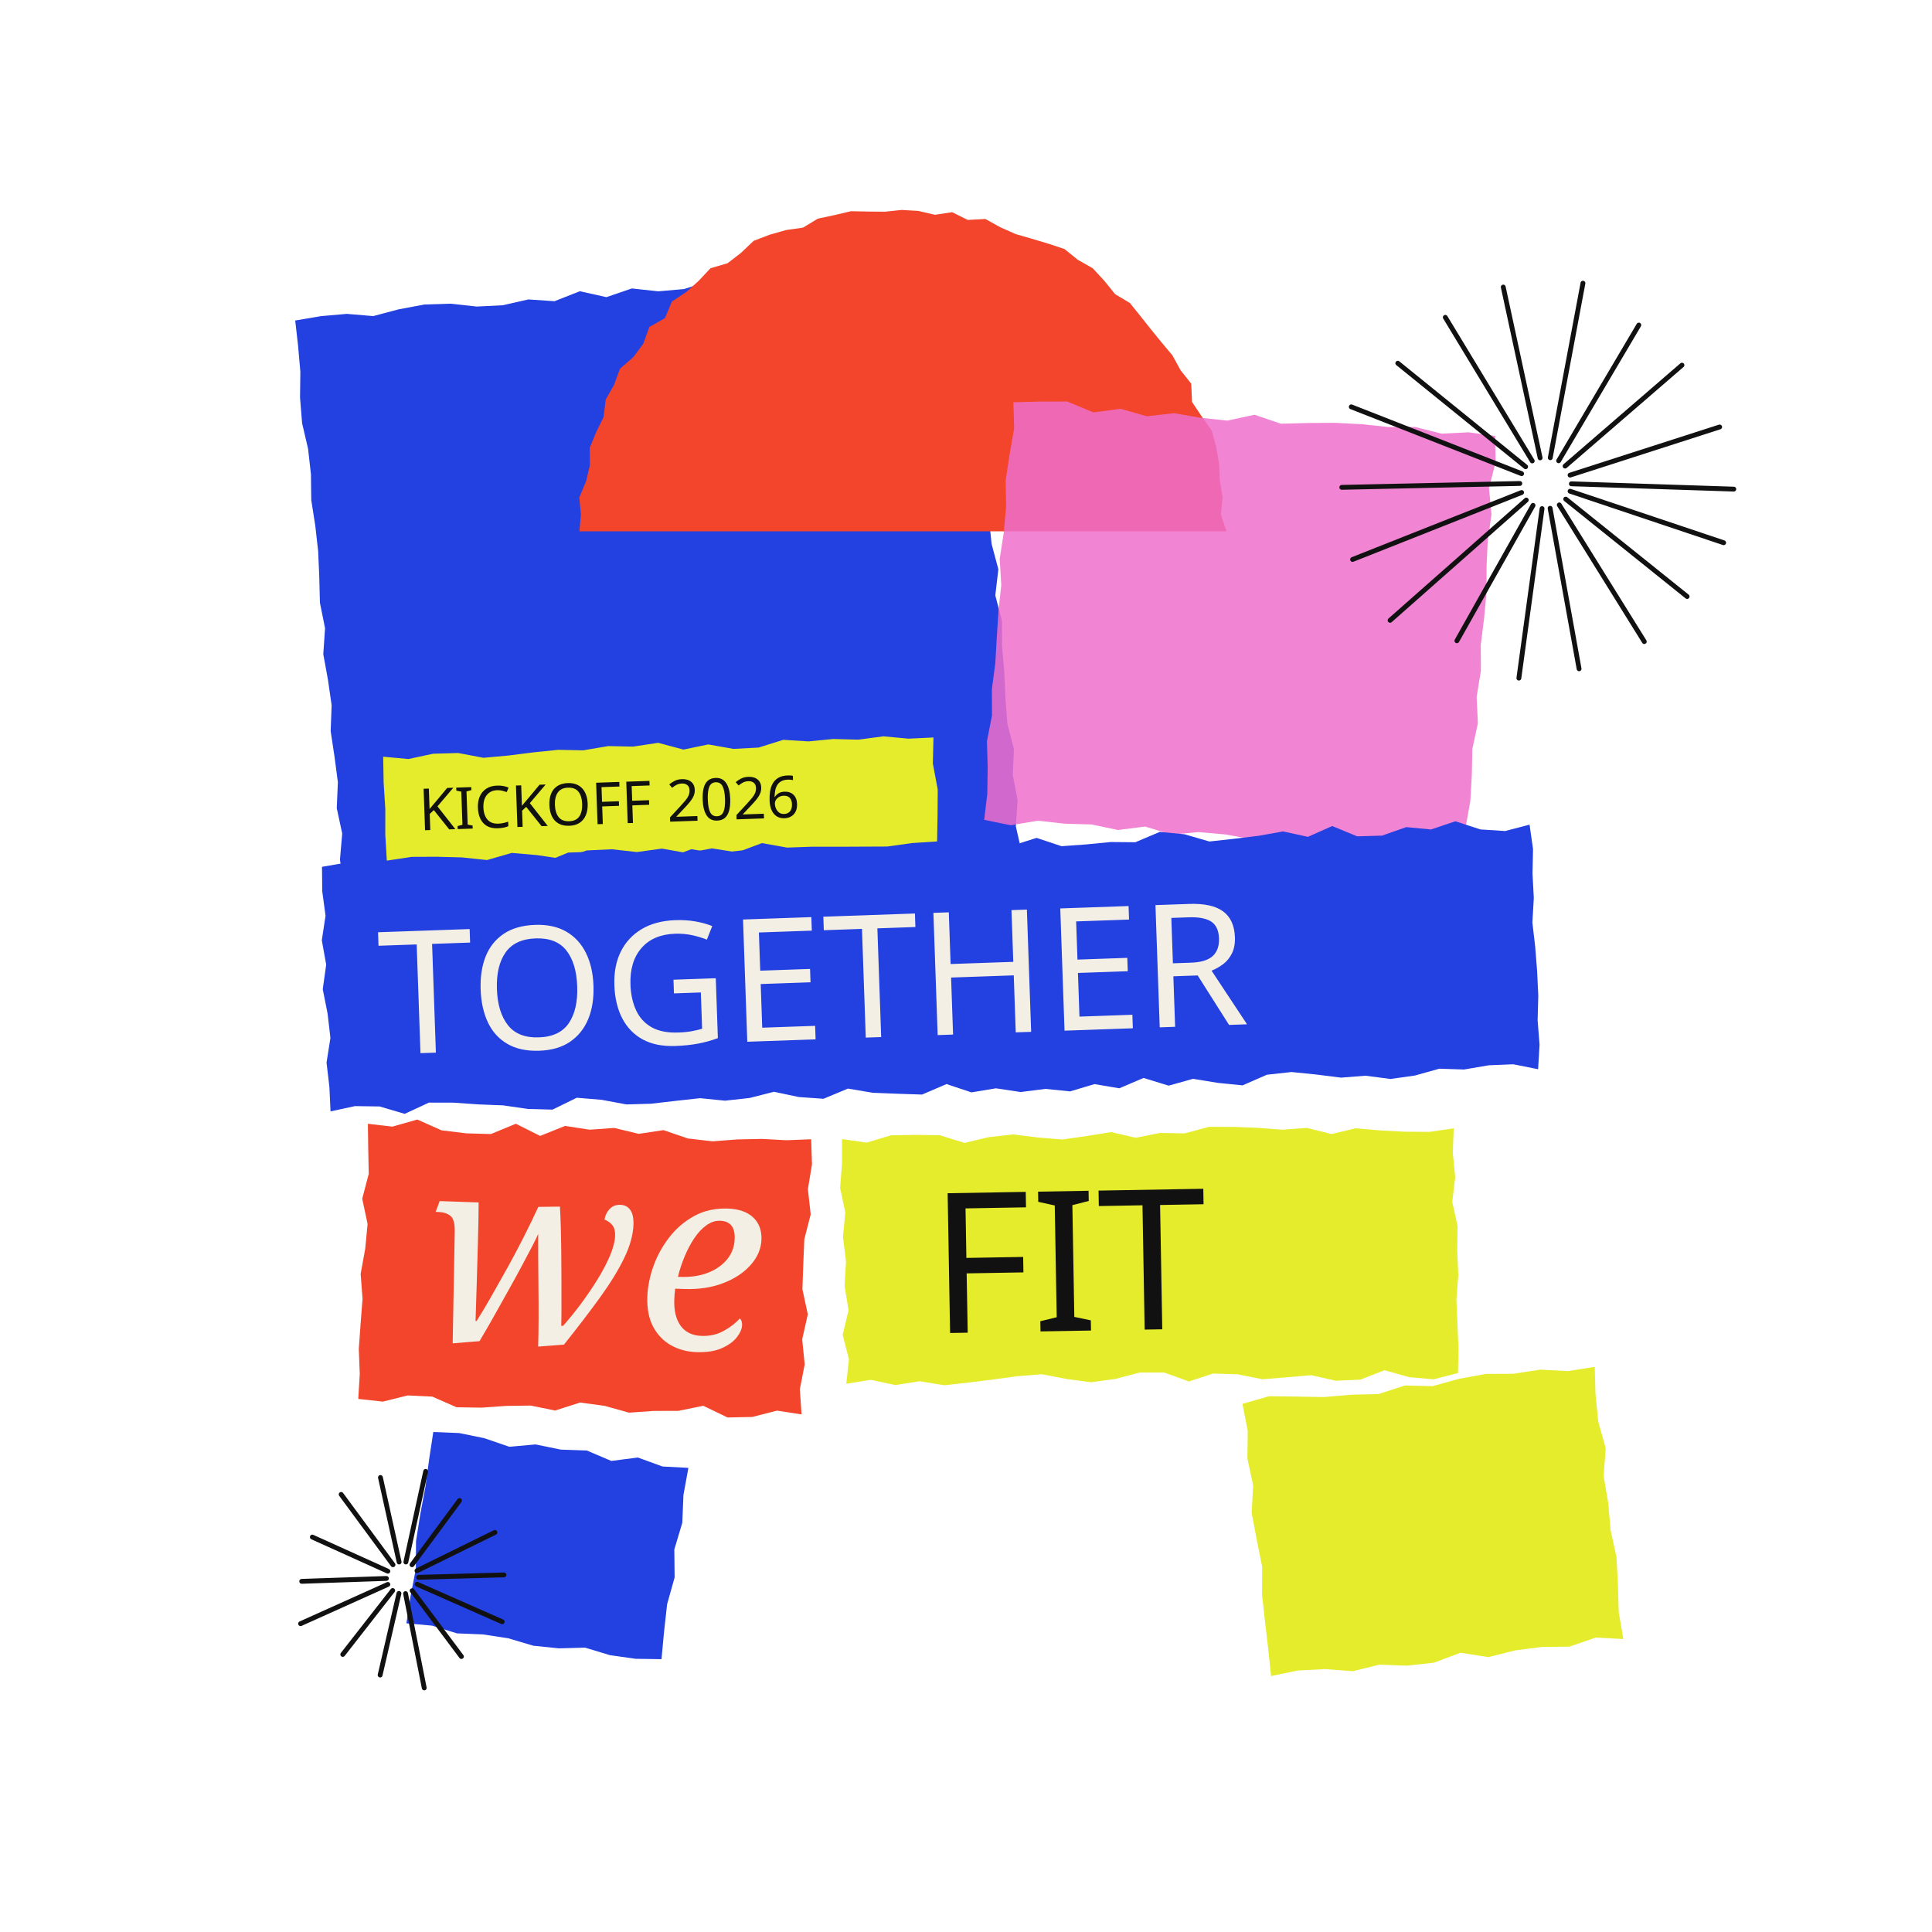
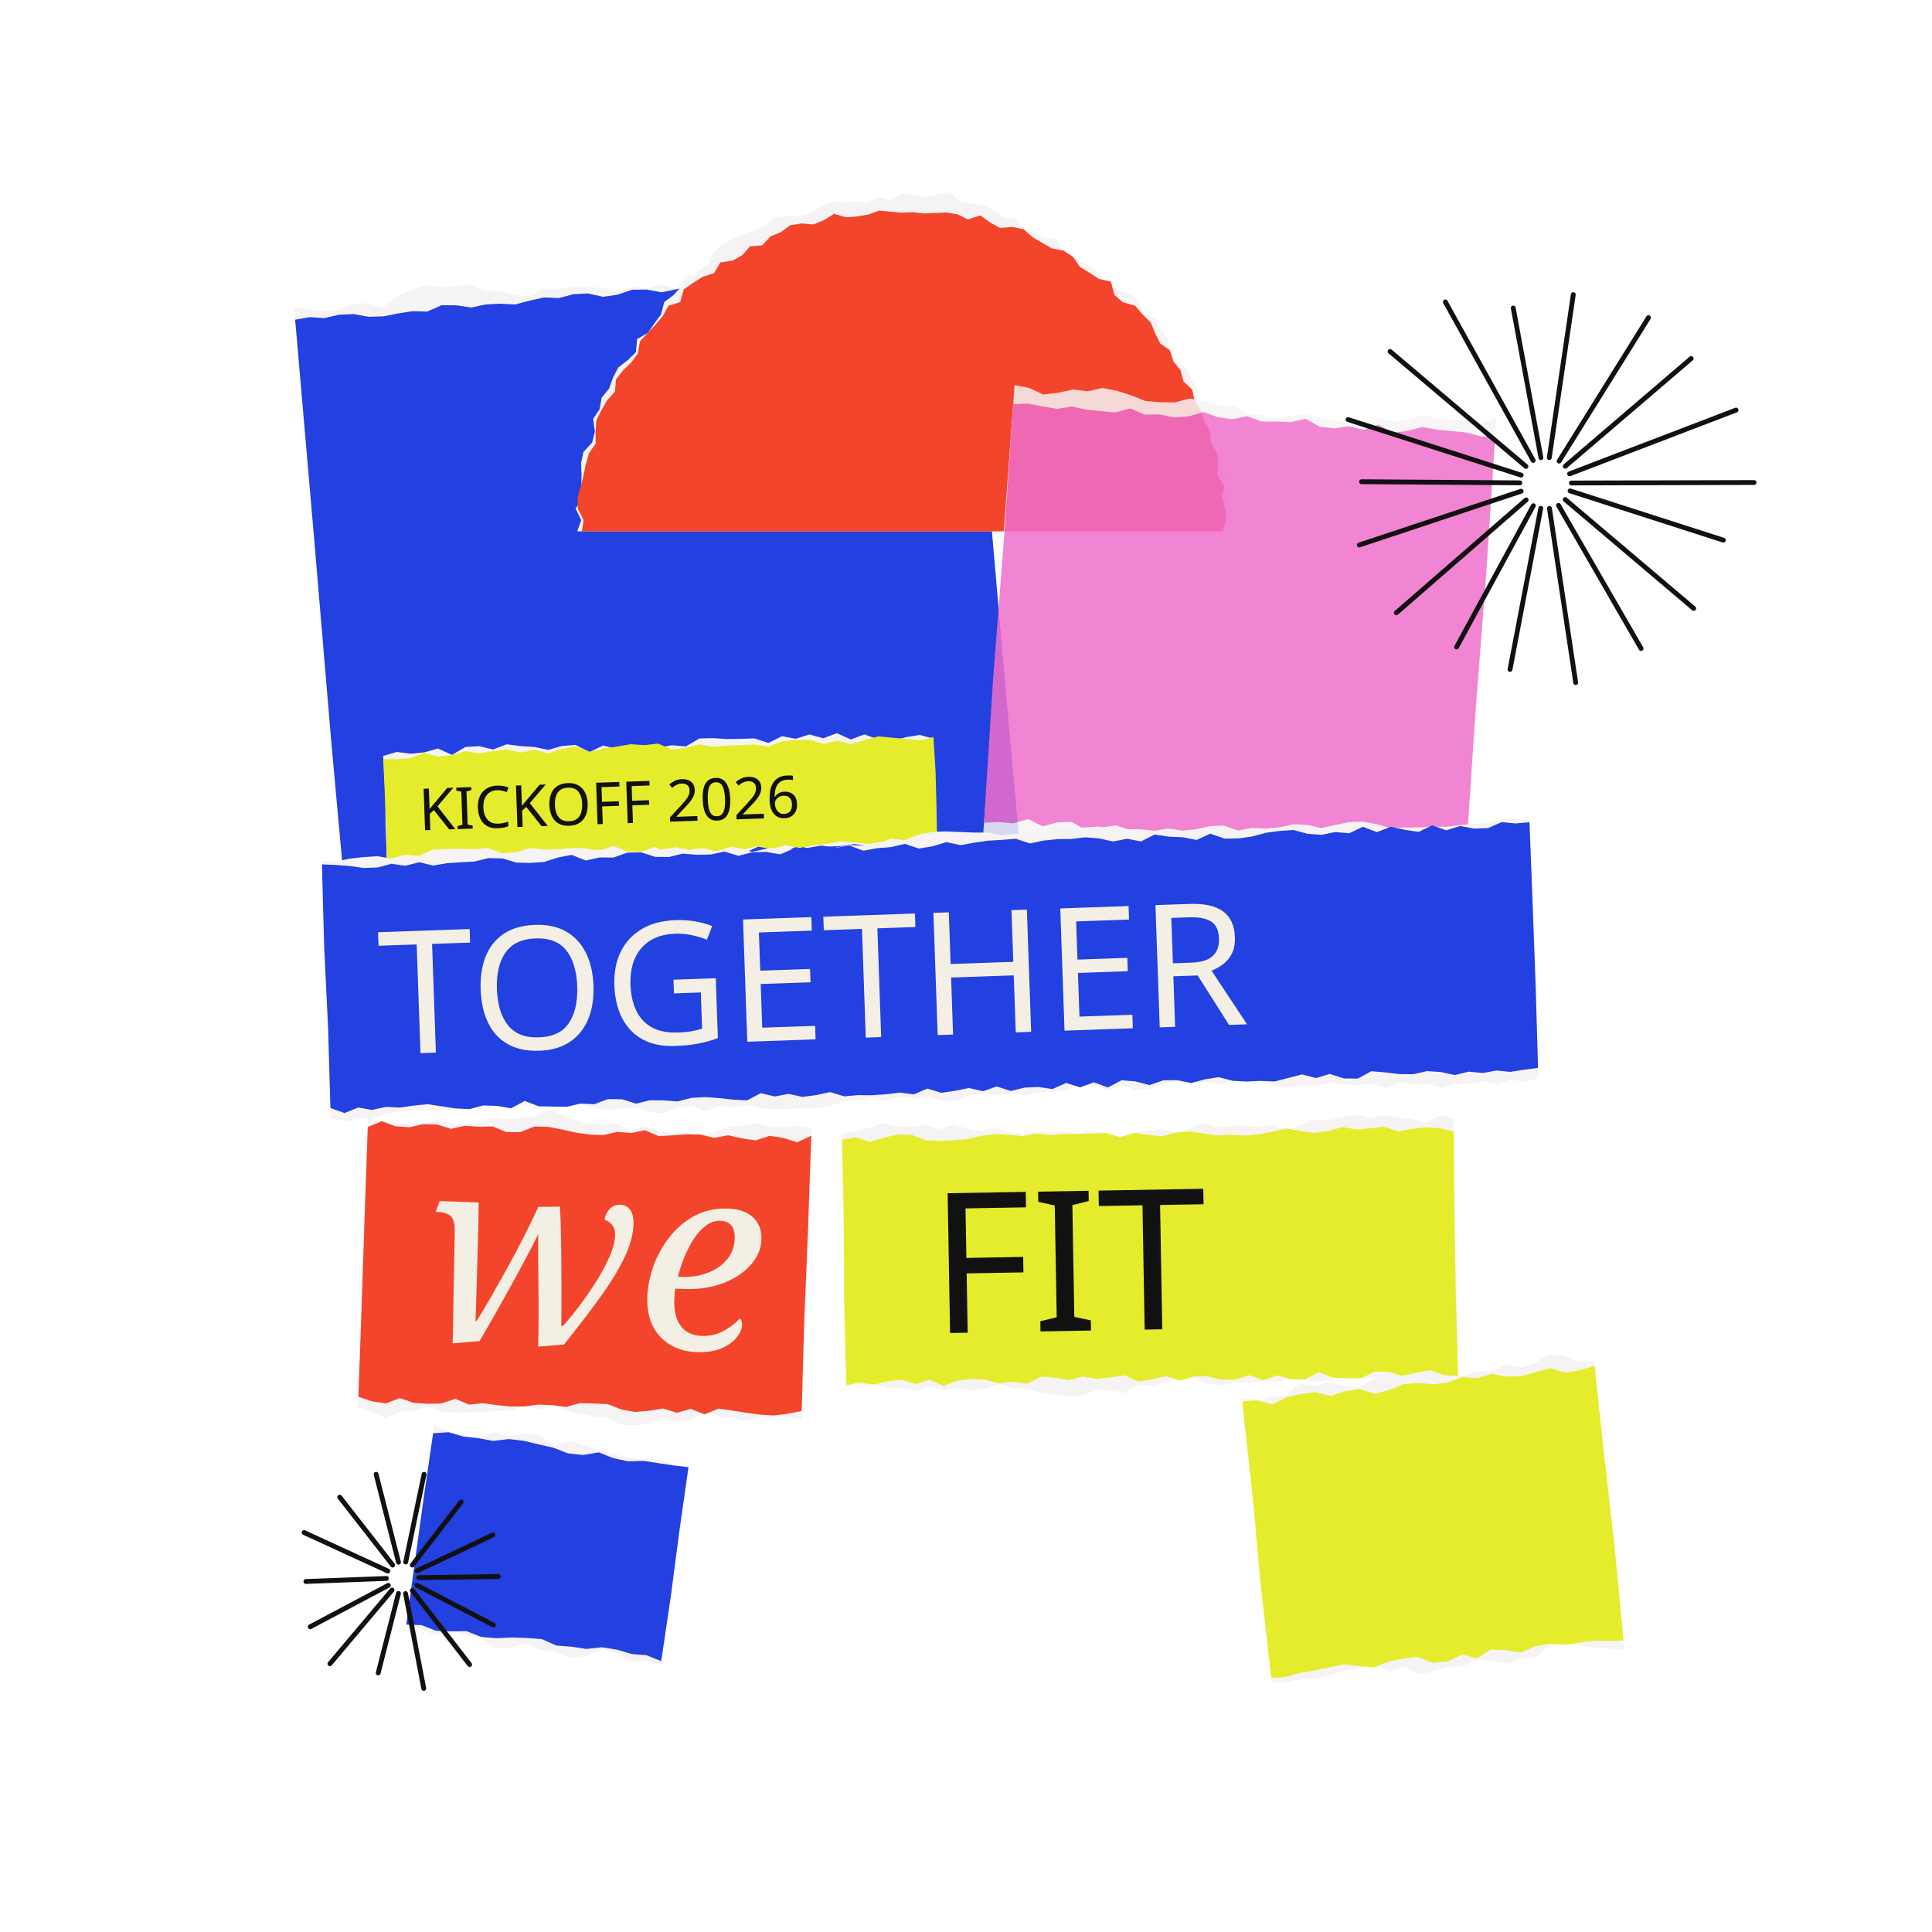
<svg xmlns="http://www.w3.org/2000/svg" width="1200" height="1200" viewBox="0 0 1200 1200">
-   <polygon points="200.0,180.0 216.2,178.7 232.3,178.7 248.5,181.5 264.6,178.7 280.8,177.1 296.9,178.0 313.1,181.2 329.2,181.8 345.4,179.6 361.5,182.1 377.7,177.3 393.8,182.4 410.0,178.4 426.2,181.6 442.3,181.6 458.5,177.9 474.6,179.5 490.8,182.1 506.9,177.3 523.1,181.1 539.2,177.1 555.4,182.3 571.5,179.7 587.7,180.5 603.8,180.9 620.0,180.0 619.5,196.0 619.0,212.0 620.6,228.0 618.9,244.0 620.0,260.0 620.1,276.0 618.2,292.0 621.5,308.0 618.3,324.0 618.5,340.0 618.8,356.0 621.6,372.0 618.3,388.0 621.0,404.0 619.7,420.0 619.7,436.0 619.0,452.0 618.8,468.0 621.5,484.0 619.4,500.0 621.0,516.0 618.5,532.0 620.7,548.0 620.1,564.0 620.0,580.0 603.8,581.6 587.7,580.4 571.5,578.1 555.4,577.7 539.2,578.0 523.1,581.7 506.9,579.3 490.8,582.2 474.6,580.8 458.5,578.2 442.3,578.5 426.2,577.3 410.0,580.8 393.8,577.3 377.7,578.1 361.5,580.3 345.4,581.5 329.2,577.6 313.1,580.7 296.9,582.3 280.8,579.9 264.6,580.2 248.5,580.3 232.3,580.8 216.2,577.9 200.0,580.0 198.3,564.0 200.2,548.0 199.4,532.0 198.5,516.0 201.3,500.0 199.3,484.0 201.4,468.0 200.7,452.0 199.7,436.0 201.7,420.0 200.8,404.0 199.3,388.0 201.8,372.0 200.0,356.0 201.0,340.0 201.7,324.0 201.3,308.0 200.2,292.0 201.4,276.0 201.0,260.0 198.7,244.0 198.8,228.0 200.4,212.0 200.4,196.0" fill="#2340E0" transform="rotate(-5 410.0 380.0)" />
-   <polygon points="359.9,330.0 360.8,319.6 359.8,309.0 364.0,299.0 366.4,288.9 366.3,278.1 370.3,268.4 374.9,259.0 376.2,248.2 381.4,239.0 385.1,229.0 393.4,221.8 399.6,213.4 403.3,203.1 413.0,197.6 417.3,187.3 426.2,181.4 434.0,174.4 441.3,166.6 451.9,163.5 460.2,157.1 468.1,149.6 478.0,145.8 488.2,142.9 498.7,141.4 508.0,135.8 518.3,133.6 528.5,131.2 539.1,131.4 549.6,131.5 560.0,130.4 570.4,131.0 580.7,133.4 591.4,131.8 601.1,136.6 612.0,136.0 621.4,141.2 630.9,145.4 640.9,148.3 651.0,151.3 661.2,154.7 669.5,161.4 678.7,166.6 686.0,174.5 692.6,182.7 701.8,188.2 708.4,196.4 714.9,204.6 721.5,212.7 728.2,220.7 733.3,230.0 739.9,238.3 740.4,249.7 746.3,258.5 752.6,267.4 755.4,277.6 757.2,288.1 757.7,298.7 759.4,309.0 758.3,319.6 761.8,330.0" fill="#F2452B" />
-   <polygon points="620.0,260.0 636.7,258.4 653.3,257.2 670.0,262.8 686.7,259.4 703.3,262.9 720.0,259.8 736.7,261.5 753.3,262.1 770.0,257.3 786.7,261.7 803.3,260.1 820.0,258.8 836.7,258.5 853.3,259.1 870.0,257.9 886.7,260.9 903.3,258.9 920.0,260.0 921.4,276.2 918.4,292.5 921.1,308.8 919.9,325.0 920.3,341.2 921.4,357.5 921.0,373.8 920.1,390.0 921.3,406.2 919.8,422.5 921.7,438.8 919.4,455.0 920.2,471.2 920.4,487.5 918.6,503.8 920.0,520.0 903.3,522.7 886.7,520.5 870.0,519.7 853.3,517.8 836.7,520.4 820.0,521.3 803.3,522.9 786.7,520.4 770.0,518.6 753.3,518.3 736.7,521.0 720.0,517.2 703.3,520.5 686.7,518.2 670.0,518.9 653.3,518.2 636.7,522.2 620.0,520.0 620.8,503.8 619.9,487.5 618.3,471.2 620.3,455.0 619.1,438.8 620.1,422.5 619.9,406.2 619.8,390.0 620.4,373.8 618.3,357.5 619.7,341.2 620.0,325.0 618.6,308.8 619.9,292.5 621.6,276.2" fill="#EE6FCB" transform="rotate(4 770.0 390.0)" opacity="0.85" />
+   <g transform="rotate(-5 410.0 380.0)">
+     <polygon points="200.0,171.6 209.1,174.1 218.3,176.1 227.4,175.7 236.5,173.2 245.7,173.2 254.8,176.9 263.9,170.8 273.0,167.3 282.2,165.2 291.3,167.1 300.4,167.6 309.6,167.2 318.7,171.9 327.8,172.7 337.0,176.2 346.1,177.9 355.2,173.7 364.3,174.7 373.5,173.9 382.6,175.3 391.7,176.4 400.9,180.2 410.0,177.2 419.1,179.1 428.3,177.5 437.4,180.9 446.5,173.4 455.7,174.0 464.8,172.5 473.9,172.8 483.0,172.4 492.2,173.9 501.3,168.8 510.4,171.2 519.6,172.9 528.7,168.7 537.8,166.2 547.0,164.5 556.1,170.1 565.2,172.4 574.3,175.9 583.5,176.5 592.6,174.8 601.7,175.1 610.9,177.9 620.0,176.2 619.5,312.0 619.4,444.0 620.0,593.2 610.9,590.6 601.7,587.8 592.6,589.9 583.5,588.1 574.3,589.2 565.2,589.8 556.1,590.0 547.0,593.1 537.8,592.5 528.7,591.2 519.6,589.1 510.4,585.3 501.3,583.8 492.2,586.7 483.0,584.8 473.9,583.7 464.8,587.7 455.7,586.2 446.5,588.3 437.4,585.2 428.3,579.2 419.1,581.3 410.0,582.1 400.9,581.4 391.7,582.4 382.6,582.9 373.5,585.0 364.3,584.7 355.2,587.1 346.1,583.8 337.0,587.4 327.8,585.7 318.7,582.4 309.6,585.7 300.4,589.3 291.3,590.0 282.2,594.6 273.0,592.0 263.9,592.3 254.8,590.5 245.7,589.8 236.5,588.5 227.4,588.3 218.3,589.8 209.1,595.1 200.0,593.1 199.7,444.0 200.3,312.0" fill="#F6F3F4" />
+     <polygon points="200.0,179.5 209.1,178.7 218.3,180.1 227.4,178.8 236.5,179.2 245.7,181.7 254.8,182.2 263.9,181.2 273.0,180.6 282.2,181.6 291.3,178.5 300.4,179.3 309.6,181.5 318.7,180.4 327.8,180.7 337.0,182.0 346.1,180.4 355.2,179.2 364.3,180.4 373.5,178.8 382.6,179.1 391.7,182.0 400.9,181.5 410.0,179.2 419.1,179.9 428.3,182.4 437.4,181.3 446.5,180.2 455.7,178.4 464.8,177.7 473.9,178.5 483.0,178.0 492.2,177.7 501.3,182.5 510.4,180.4 519.6,180.5 528.7,179.3 537.8,180.7 547.0,181.1 556.1,179.4 565.2,179.8 574.3,179.0 583.5,182.1 592.6,179.1 601.7,177.8 610.9,178.3 620.0,177.5 619.7,312.0 619.6,444.0 620.0,578.3 610.9,581.3 601.7,580.7 592.6,578.0 583.5,579.1 574.3,579.0 565.2,578.9 556.1,581.3 547.0,578.3 537.8,582.0 528.7,578.0 519.6,578.3 510.4,580.0 501.3,581.9 492.2,581.9 483.0,582.1 473.9,582.2 464.8,582.3 455.7,580.1 446.5,581.2 437.4,578.2 428.3,577.6 419.1,580.0 410.0,580.1 400.9,577.6 391.7,579.5 382.6,579.2 373.5,577.6 364.3,581.0 355.2,582.2 346.1,581.6 337.0,578.1 327.8,579.9 318.7,578.2 309.6,581.5 300.4,579.6 291.3,580.6 282.2,581.9 273.0,581.9 263.9,578.9 254.8,582.4 245.7,578.6 236.5,581.5 227.4,580.1 218.3,578.2 209.1,580.1 200.0,577.9 199.5,444.0 199.9,312.0" fill="#2340E0" />
+   </g>
+   <g>
+     <polygon points="358.5,330.0 361.0,323.1 357.5,315.8 362.2,309.2 361.1,302.0 361.2,294.9 360.9,287.7 362.4,280.7 367.8,274.9 369.5,268.1 368.4,260.2 372.4,254.2 373.7,247.0 378.3,241.4 380.7,234.7 383.9,228.4 389.9,223.7 395.0,218.7 395.7,210.6 402.4,206.8 406.3,201.1 410.5,195.4 412.6,187.6 418.3,183.3 423.1,178.0 429.7,174.7 433.7,168.4 439.7,164.4 443.2,156.8 448.7,151.8 455.2,148.5 461.9,145.5 468.9,143.1 475.4,140.0 481.3,135.2 488.7,134.0 496.5,134.4 503.4,132.7 509.7,128.4 516.4,125.0 524.0,125.9 531.2,125.1 538.6,125.9 545.5,122.2 552.8,124.2 560.0,120.4 567.3,121.0 574.5,122.4 582.0,120.7 589.6,119.2 596.1,125.3 603.3,126.2 610.5,127.5 617.2,130.7 623.4,134.8 630.7,135.7 635.9,142.2 642.4,144.8 648.8,147.9 656.6,148.4 660.1,156.7 666.3,159.9 672.6,163.1 679.0,166.2 683.8,171.5 689.6,175.6 694.8,180.3 702.4,182.5 707.5,187.6 710.0,194.9 717.6,197.8 720.8,204.4 725.0,210.1 726.3,217.8 729.7,224.0 736.5,228.1 739.5,234.6 743.1,240.7 743.1,248.5 743.6,255.8 747.8,261.7 750.5,268.1 751.0,275.2 756.4,281.0 759.0,287.7 761.7,294.4 759.5,302.0 763.3,308.6 763.0,315.8 761.6,323.0 760.6,330.0" fill="#F6F3F4" />
+     <polygon points="361.4,330.0 362.5,323.1 358.8,315.9 358.7,308.8 360.9,302.0 362.4,295.2 363.9,288.3 365.8,281.6 370.0,275.5 369.9,268.2 370.4,261.0 373.6,254.7 377.1,248.6 382.0,243.2 382.6,235.7 386.9,230.1 392.1,225.1 396.2,219.5 397.5,211.9 402.3,206.8 407.1,201.7 411.6,196.4 415.1,190.0 422.5,187.6 424.7,179.7 430.5,175.7 436.5,171.9 443.5,169.7 447.4,163.0 454.9,161.9 461.0,158.5 465.9,153.0 473.4,152.4 478.5,146.9 485.0,144.2 490.8,139.9 497.9,138.8 505.3,139.4 511.8,136.7 518.1,132.8 525.6,135.0 532.5,134.4 539.3,133.3 546.1,130.8 553.1,131.5 560.0,132.1 566.9,131.8 573.8,132.6 580.8,132.3 587.8,132.0 594.7,133.1 601.2,136.3 608.9,133.8 615.0,138.2 621.2,141.6 628.8,141.0 635.8,142.4 641.3,147.3 647.4,150.9 653.4,154.3 660.6,155.7 666.5,159.5 670.8,165.8 676.7,169.4 682.5,173.2 690.0,175.0 692.2,183.2 697.4,187.7 705.1,189.9 709.6,195.3 714.7,200.2 717.5,207.0 720.6,213.3 726.7,217.6 728.8,224.5 733.3,230.0 735.1,236.9 740.5,242.0 742.0,249.0 745.8,254.9 747.9,261.6 751.5,267.8 752.2,274.9 755.9,281.2 756.4,288.3 756.1,295.4 760.3,301.8 759.1,309.1 760.9,316.0 761.6,323.0 759.5,330.0" fill="#F2452B" />
+   </g>
+   <g transform="rotate(4 770.0 390.0)" opacity="0.85">
+     <polygon points="620.0,249.3 629.1,250.4 638.2,253.9 647.3,252.2 656.4,249.5 665.5,250.0 674.5,247.3 683.6,248.4 692.7,250.6 701.8,253.5 710.9,253.6 720.0,253.1 729.1,250.0 738.2,251.2 747.3,253.2 756.4,252.7 765.5,257.1 774.5,257.4 783.6,258.9 792.7,256.1 801.8,255.2 810.9,256.1 820.0,257.3 829.1,258.0 838.2,260.2 847.3,254.0 856.4,255.1 865.5,253.9 874.5,250.2 883.6,251.6 892.7,251.9 901.8,251.6 910.9,252.5 920.0,249.0 919.8,345.8 920.6,431.6 920.0,531.5 910.9,528.1 901.8,532.7 892.7,529.8 883.6,527.8 874.5,526.1 865.5,532.2 856.4,531.2 847.3,527.7 838.2,527.3 829.1,524.0 820.0,522.3 810.9,520.9 801.8,520.2 792.7,522.0 783.6,522.1 774.5,522.1 765.5,527.2 756.4,522.6 747.3,520.6 738.2,524.9 729.1,524.1 720.0,529.8 710.9,527.7 701.8,533.7 692.7,534.2 683.6,528.8 674.5,530.5 665.5,529.9 656.4,530.3 647.3,528.0 638.2,530.3 629.1,530.9 620.0,529.9 620.4,431.6 619.6,345.8" fill="#F6F3F4" />
+     <polygon points="620.0,261.2 629.1,260.2 638.2,261.3 647.3,262.2 656.4,260.1 665.5,261.4 674.5,261.7 683.6,261.9 692.7,258.7 701.8,262.0 710.9,261.2 720.0,262.4 729.1,261.2 738.2,257.8 747.3,260.4 756.4,261.0 765.5,258.5 774.5,261.2 783.6,260.6 792.7,260.3 801.8,257.6 810.9,261.9 820.0,262.3 829.1,260.3 838.2,261.9 847.3,258.1 856.4,262.5 865.5,260.6 874.5,257.6 883.6,258.6 892.7,258.9 901.8,259.1 910.9,260.9 920.0,260.5 920.4,345.8 919.7,431.6 920.0,521.8 910.9,517.5 901.8,521.9 892.7,517.6 883.6,521.4 874.5,517.5 865.5,518.1 856.4,521.8 847.3,520.3 838.2,521.4 829.1,522.2 820.0,518.4 810.9,517.6 801.8,522.4 792.7,519.0 783.6,518.7 774.5,521.5 765.5,520.8 756.4,519.7 747.3,522.3 738.2,517.6 729.1,519.4 720.0,520.1 710.9,520.1 701.8,517.7 692.7,519.8 683.6,522.1 674.5,517.5 665.5,518.4 656.4,521.5 647.3,517.6 638.2,520.9 629.1,520.7 620.0,521.8 619.4,431.6 620.1,345.8" fill="#EE6FCB" />
+   </g>
  <g id="explosao">
-     <line x1="976.0" y1="300.5" x2="1076.9" y2="303.8" stroke="#111111" stroke-width="3" stroke-linecap="round" />
-     <line x1="975.2" y1="305.1" x2="1070.6" y2="337.1" stroke="#111111" stroke-width="3" stroke-linecap="round" />
-     <line x1="972.5" y1="310.0" x2="1047.9" y2="370.5" stroke="#111111" stroke-width="3" stroke-linecap="round" />
-     <line x1="968.5" y1="313.6" x2="1021.3" y2="398.5" stroke="#111111" stroke-width="3" stroke-linecap="round" />
-     <line x1="962.8" y1="315.7" x2="980.8" y2="415.4" stroke="#111111" stroke-width="3" stroke-linecap="round" />
-     <line x1="957.8" y1="315.9" x2="943.4" y2="421.2" stroke="#111111" stroke-width="3" stroke-linecap="round" />
-     <line x1="952.2" y1="313.9" x2="904.9" y2="398.0" stroke="#111111" stroke-width="3" stroke-linecap="round" />
-     <line x1="948.0" y1="310.6" x2="863.4" y2="385.3" stroke="#111111" stroke-width="3" stroke-linecap="round" />
-     <line x1="945.1" y1="305.9" x2="840.1" y2="347.5" stroke="#111111" stroke-width="3" stroke-linecap="round" />
-     <line x1="944.0" y1="300.3" x2="833.4" y2="302.7" stroke="#111111" stroke-width="3" stroke-linecap="round" />
-     <line x1="945.1" y1="294.2" x2="839.3" y2="252.7" stroke="#111111" stroke-width="3" stroke-linecap="round" />
-     <line x1="947.6" y1="289.9" x2="868.2" y2="225.6" stroke="#111111" stroke-width="3" stroke-linecap="round" />
-     <line x1="951.7" y1="286.3" x2="897.7" y2="197.1" stroke="#111111" stroke-width="3" stroke-linecap="round" />
-     <line x1="956.6" y1="284.4" x2="933.7" y2="178.3" stroke="#111111" stroke-width="3" stroke-linecap="round" />
-     <line x1="962.9" y1="284.3" x2="983.2" y2="175.9" stroke="#111111" stroke-width="3" stroke-linecap="round" />
-     <line x1="968.1" y1="286.2" x2="1017.9" y2="201.9" stroke="#111111" stroke-width="3" stroke-linecap="round" />
-     <line x1="972.1" y1="289.5" x2="1044.7" y2="226.8" stroke="#111111" stroke-width="3" stroke-linecap="round" />
-     <line x1="975.2" y1="295.1" x2="1068.1" y2="265.2" stroke="#111111" stroke-width="3" stroke-linecap="round" />
+     <line x1="976.0" y1="300.0" x2="1089.5" y2="299.7" stroke="#111111" stroke-width="3" stroke-linecap="round" />
+     <line x1="975.2" y1="304.9" x2="1070.4" y2="335.5" stroke="#111111" stroke-width="3" stroke-linecap="round" />
+     <line x1="972.2" y1="310.3" x2="1052.0" y2="377.9" stroke="#111111" stroke-width="3" stroke-linecap="round" />
+     <line x1="968.0" y1="313.9" x2="1019.3" y2="402.8" stroke="#111111" stroke-width="3" stroke-linecap="round" />
+     <line x1="962.4" y1="315.8" x2="978.7" y2="424.0" stroke="#111111" stroke-width="3" stroke-linecap="round" />
+     <line x1="957.0" y1="315.7" x2="937.9" y2="415.8" stroke="#111111" stroke-width="3" stroke-linecap="round" />
+     <line x1="952.4" y1="314.1" x2="904.7" y2="401.9" stroke="#111111" stroke-width="3" stroke-linecap="round" />
+     <line x1="947.9" y1="310.5" x2="867.3" y2="380.6" stroke="#111111" stroke-width="3" stroke-linecap="round" />
+     <line x1="944.8" y1="305.1" x2="844.3" y2="338.5" stroke="#111111" stroke-width="3" stroke-linecap="round" />
+     <line x1="944.0" y1="299.9" x2="845.7" y2="299.2" stroke="#111111" stroke-width="3" stroke-linecap="round" />
+     <line x1="944.8" y1="295.1" x2="837.3" y2="260.6" stroke="#111111" stroke-width="3" stroke-linecap="round" />
+     <line x1="947.8" y1="289.7" x2="863.4" y2="218.3" stroke="#111111" stroke-width="3" stroke-linecap="round" />
+     <line x1="952.3" y1="286.0" x2="897.7" y2="187.5" stroke="#111111" stroke-width="3" stroke-linecap="round" />
+     <line x1="957.1" y1="284.3" x2="939.9" y2="191.3" stroke="#111111" stroke-width="3" stroke-linecap="round" />
+     <line x1="962.3" y1="284.2" x2="977.2" y2="183.0" stroke="#111111" stroke-width="3" stroke-linecap="round" />
+     <line x1="968.4" y1="286.4" x2="1023.9" y2="197.3" stroke="#111111" stroke-width="3" stroke-linecap="round" />
+     <line x1="972.2" y1="289.6" x2="1050.4" y2="222.7" stroke="#111111" stroke-width="3" stroke-linecap="round" />
+     <line x1="974.9" y1="294.3" x2="1078.3" y2="254.7" stroke="#111111" stroke-width="3" stroke-linecap="round" />
  </g>
  <g id="lockup" transform="translate(200 470) scale(0.95)">
    <g id="tag-kickoff" transform="translate(40 0) rotate(-2)">
-       <polygon points="0.0,0.0 16.4,2.1 32.7,-0.8 49.1,-0.7 65.5,3.0 81.8,2.1 98.2,0.6 114.5,-0.5 130.9,0.4 147.3,-1.8 163.6,-0.9 180.0,-2.8 196.4,2.2 212.7,-0.6 229.1,2.9 245.5,2.6 261.8,-1.9 278.2,-0.3 294.5,-1.3 310.9,-0.3 327.3,-1.9 343.6,0.2 360.0,0.0 359.0,17.0 361.6,34.0 360.9,51.0 360.0,68.0 343.6,68.5 327.3,70.2 310.9,69.7 294.5,69.2 278.2,68.6 261.8,68.6 245.5,65.1 229.1,70.6 212.7,67.4 196.4,69.9 180.0,66.4 163.6,68.1 147.3,65.7 130.9,65.9 114.5,70.8 98.2,67.8 81.8,65.8 65.5,69.9 49.1,67.6 32.7,66.6 16.4,66.1 0.0,68.0 -0.4,51.0 0.2,34.0 -0.3,17.0" fill="#E4EC2C" />
+       <g>
+         <polygon points="0.0,-0.5 9.0,-2.8 18.0,-1.3 27.0,-1.9 36.0,-4.1 45.0,0.4 54.0,-4.5 63.0,-4.7 72.0,-2.2 81.0,-5.3 90.0,-3.8 99.0,-2.9 108.0,-0.7 117.0,-2.9 126.0,-3.3 135.0,1.7 144.0,-2.3 153.0,0.4 162.0,1.9 171.0,-0.7 180.0,0.3 189.0,-0.9 198.0,0.2 207.0,-4.7 216.0,-4.6 225.0,-3.7 234.0,-3.5 243.0,-3.5 252.0,-0.2 261.0,-4.3 270.0,-2.3 279.0,-4.8 288.0,-2.0 297.0,-5.0 306.0,-0.6 315.0,-3.6 324.0,0.1 333.0,1.4 342.0,-0.8 351.0,-2.0 360.0,0.8 359.4,22.4 359.8,44.9 360.0,71.1 351.0,70.0 342.0,68.3 333.0,66.9 324.0,67.8 315.0,69.7 306.0,67.8 297.0,68.8 288.0,68.9 279.0,71.4 270.0,67.4 261.0,70.9 252.0,69.2 243.0,67.3 234.0,71.1 225.0,69.9 216.0,71.7 207.0,70.6 198.0,71.0 189.0,72.8 180.0,69.0 171.0,73.6 162.0,72.0 153.0,72.8 144.0,69.2 135.0,71.1 126.0,69.7 117.0,71.0 108.0,73.3 99.0,70.6 90.0,72.4 81.0,70.0 72.0,73.2 63.0,69.2 54.0,71.8 45.0,69.9 36.0,69.3 27.0,68.2 18.0,70.9 9.0,68.6 0.0,68.6 -0.0,44.9 0.5,22.4" fill="#F6F3F4" />
+         <polygon points="0.0,1.5 9.0,1.9 18.0,1.5 27.0,-1.6 36.0,1.2 45.0,0.5 54.0,-1.8 63.0,0.0 72.0,-1.2 81.0,-2.0 90.0,0.4 99.0,-1.1 108.0,1.6 117.0,-1.0 126.0,-2.4 135.0,1.5 144.0,-0.2 153.0,-1.3 162.0,-2.5 171.0,-1.6 180.0,-2.3 189.0,2.0 198.0,1.0 207.0,-0.8 216.0,1.1 225.0,0.6 234.0,0.6 243.0,0.5 252.0,2.2 261.0,-0.9 270.0,-1.5 279.0,-1.3 288.0,1.6 297.0,-0.1 306.0,2.5 315.0,0.1 324.0,-2.0 333.0,-0.8 342.0,0.3 351.0,1.6 360.0,-0.3 360.6,22.4 360.4,44.9 360.0,68.8 351.0,68.7 342.0,67.3 333.0,66.4 324.0,67.0 315.0,68.1 306.0,66.8 297.0,65.7 288.0,67.1 279.0,67.8 270.0,69.1 261.0,67.1 252.0,69.3 243.0,67.1 234.0,68.7 225.0,66.7 216.0,69.7 207.0,67.0 198.0,67.8 189.0,65.8 180.0,67.0 171.0,67.1 162.0,69.2 153.0,69.7 144.0,65.9 135.0,65.6 126.0,69.1 117.0,68.4 108.0,68.5 99.0,66.1 90.0,65.8 81.0,67.9 72.0,68.0 63.0,66.1 54.0,67.8 45.0,69.1 36.0,69.0 27.0,68.3 18.0,69.2 9.0,66.8 0.0,68.1 0.5,44.9 0.2,22.4" fill="#E4EC2C" />
+       </g>
      <text x="22" y="49" font-family="'Archivo Black', 'Arial Black', sans-serif" font-size="38" fill="#111111" text-anchor="start">KICKOFF 2026</text>
    </g>
    <g id="bloco-together" transform="translate(0 72) rotate(-2)">
-       <polygon points="0.0,0.0 16.1,-2.2 32.2,-0.6 48.4,1.0 64.5,-1.8 80.6,-0.9 96.7,3.8 112.9,3.3 129.0,1.8 145.1,2.3 161.2,-3.7 177.3,-3.7 193.5,0.3 209.6,-1.7 225.7,2.3 241.8,-3.1 258.0,0.2 274.1,-1.1 290.2,0.1 306.3,1.3 322.4,2.2 338.6,3.8 354.7,1.1 370.8,1.0 386.9,2.6 403.1,-0.7 419.2,1.1 435.3,-0.3 451.4,1.9 467.6,-2.6 483.7,3.4 499.8,2.8 515.9,1.8 532.0,2.5 548.2,-3.7 564.3,-1.6 580.4,3.7 596.5,2.5 612.7,1.1 628.8,-1.2 644.9,2.9 661.0,-3.6 677.1,3.7 693.3,3.8 709.4,-1.2 725.5,0.9 741.6,-3.9 757.8,2.0 773.9,3.6 790.0,0.0 791.7,16.0 790.8,32.0 791.1,48.0 789.6,64.0 790.9,80.0 791.6,96.0 791.8,112.0 790.8,128.0 791.5,144.0 790.0,160.0 773.9,156.2 757.8,156.3 741.6,158.5 725.5,157.4 709.4,161.3 693.3,163.0 677.1,160.3 661.0,161.0 644.9,158.4 628.8,156.2 612.7,157.4 596.5,163.8 580.4,161.6 564.3,158.4 548.2,162.3 532.0,156.7 515.9,162.9 499.8,159.6 483.7,163.8 467.6,161.6 451.4,163.1 435.3,160.1 419.2,162.2 403.1,156.2 386.9,162.5 370.8,161.4 354.7,160.2 338.6,156.9 322.4,163.0 306.3,161.3 290.2,157.3 274.1,160.8 258.0,162.0 241.8,159.8 225.7,161.0 209.6,162.3 193.5,162.2 177.3,158.6 161.2,156.7 145.1,163.9 129.0,162.9 112.9,160.0 96.7,158.8 80.6,157.1 64.5,156.5 48.4,163.3 32.2,157.9 16.1,157.1 0.0,160.0 -0.2,144.0 -1.5,128.0 1.6,112.0 0.3,96.0 -2.3,80.0 0.5,64.0 -1.8,48.0 1.2,32.0 -0.4,16.0" fill="#2340E0" />
+       <g>
+         <polygon points="0.0,-3.9 9.1,-3.1 18.2,-4.7 27.2,-5.4 36.3,-5.7 45.4,-3.8 54.5,-6.0 63.6,-4.9 72.6,-8.7 81.7,-8.8 90.8,-8.6 99.9,-8.0 109.0,-8.5 118.0,-4.7 127.1,-5.2 136.2,-7.5 145.3,-6.3 154.4,-6.0 163.4,-6.6 172.5,-6.1 181.6,-4.0 190.7,-7.1 199.8,-3.1 208.9,-2.6 217.9,-5.4 227.0,-0.5 236.1,1.1 245.2,-3.3 254.3,-0.6 263.3,-2.2 272.4,-2.7 281.5,0.1 290.6,-1.7 299.7,-2.3 308.7,-0.6 317.8,2.1 326.9,0.6 336.0,-0.8 345.1,-2.2 354.1,-1.4 363.2,-2.2 372.3,-5.4 381.4,-4.2 390.5,-7.4 399.5,-8.9 408.6,-8.9 417.7,-8.2 426.8,-7.5 435.9,-7.2 444.9,-5.1 454.0,-5.8 463.1,-6.1 472.2,-6.4 481.3,-8.0 490.3,-7.6 499.4,-8.4 508.5,-8.6 517.6,-6.5 526.7,-6.3 535.7,-5.8 544.8,-4.6 553.9,-5.7 563.0,-4.0 572.1,-4.6 581.1,-6.3 590.2,-6.4 599.3,-2.8 608.4,-4.2 617.5,-3.4 626.6,-4.0 635.6,-5.7 644.7,-4.9 653.8,-2.5 662.9,-4.2 672.0,-5.8 681.0,-5.8 690.1,-3.8 699.2,-0.9 708.3,-0.9 717.4,-0.7 726.4,-1.0 735.5,-0.5 744.6,-1.3 753.7,-1.9 762.8,-2.0 771.8,-4.1 780.9,-4.1 790.0,-2.9 790.2,52.8 789.6,105.6 790.0,165.7 780.9,168.2 771.8,166.0 762.8,169.1 753.7,166.7 744.6,167.8 735.5,167.5 726.4,170.1 717.4,167.2 708.3,167.4 699.2,165.3 690.1,168.7 681.0,165.7 672.0,166.3 662.9,165.6 653.8,163.8 644.7,165.7 635.6,165.2 626.6,166.3 617.5,165.1 608.4,161.2 599.3,159.5 590.2,160.1 581.1,163.0 572.1,160.6 563.0,162.3 553.9,159.3 544.8,161.2 535.7,163.7 526.7,164.6 517.6,160.8 508.5,163.8 499.4,160.3 490.3,160.3 481.3,163.1 472.2,163.5 463.1,163.7 454.0,165.4 444.9,164.0 435.9,164.5 426.8,163.2 417.7,164.3 408.6,167.4 399.5,167.0 390.5,164.0 381.4,165.2 372.3,163.0 363.2,166.1 354.1,163.3 345.1,165.3 336.0,165.2 326.9,167.6 317.8,169.0 308.7,168.7 299.7,168.9 290.6,168.7 281.5,168.0 272.4,165.2 263.3,166.9 254.3,165.1 245.2,168.7 236.1,164.4 227.0,165.6 217.9,168.7 208.9,167.9 199.8,164.2 190.7,164.8 181.6,165.4 172.5,163.9 163.4,161.0 154.4,160.2 145.3,160.2 136.2,163.0 127.1,159.5 118.0,163.3 109.0,159.4 99.9,159.4 90.8,161.2 81.7,161.1 72.6,161.8 63.6,162.0 54.5,161.5 45.4,161.5 36.3,162.9 27.2,165.3 18.2,165.6 9.1,166.7 0.0,164.4 0.4,105.6 0.4,52.8" fill="#F6F3F4" />
+         <polygon points="0.0,-1.6 9.1,-0.9 18.2,0.1 27.2,1.7 36.3,1.7 45.4,-0.4 54.5,1.2 63.6,-0.8 72.6,1.7 81.7,0.5 90.8,0.2 99.9,-0.0 109.0,-1.9 118.0,-1.4 127.1,1.7 136.2,2.2 145.3,1.9 154.4,-0.7 163.4,-2.1 172.5,1.9 181.6,0.2 190.7,0.6 199.8,-2.3 208.9,-2.2 217.9,1.1 227.0,1.5 236.1,-0.4 245.2,0.7 254.3,0.8 263.3,-0.8 272.4,2.3 281.5,0.3 290.6,0.4 299.7,2.3 308.7,-1.2 317.8,-1.3 326.9,-2.5 336.0,-0.7 345.1,-1.9 354.1,1.8 363.2,0.5 372.3,0.1 381.4,-1.7 390.5,1.7 399.5,0.5 408.6,-1.9 417.7,0.4 426.8,-0.9 435.9,-1.9 444.9,-2.1 454.0,-2.5 463.1,0.9 472.2,-0.7 481.3,-1.3 490.3,-1.1 499.4,-1.9 508.5,-0.8 517.6,1.5 526.7,-0.0 535.7,2.1 544.8,-2.1 553.9,-0.4 563.0,0.3 572.1,2.4 581.1,-1.4 590.2,2.1 599.3,2.4 608.4,1.4 617.5,-0.7 626.6,-1.6 635.6,-1.9 644.7,0.9 653.8,1.9 662.9,0.4 672.0,1.5 681.0,-2.4 690.1,1.4 699.2,-1.8 708.3,0.5 717.4,2.2 726.4,-1.8 735.5,1.8 744.6,-0.7 753.7,1.3 762.8,1.3 771.8,-2.3 780.9,-1.1 790.0,-1.6 790.2,52.8 790.3,105.6 790.0,159.1 780.9,160.0 771.8,161.1 762.8,159.9 753.7,161.2 744.6,160.0 735.5,161.9 726.4,159.6 717.4,158.7 708.3,160.4 699.2,160.0 690.1,158.6 681.0,157.5 672.0,162.0 662.9,161.6 653.8,158.3 644.7,160.7 635.6,158.0 626.6,160.0 617.5,162.0 608.4,161.3 599.3,161.4 590.2,160.6 581.1,157.9 572.1,159.0 563.0,161.1 553.9,158.9 544.8,158.7 535.7,161.5 526.7,158.8 517.6,157.7 508.5,162.1 499.4,158.4 490.3,161.4 481.3,158.2 472.2,161.9 463.1,160.2 454.0,160.3 444.9,162.2 435.9,158.9 426.8,161.7 417.7,159.3 408.6,160.8 399.5,161.8 390.5,158.7 381.4,162.2 372.3,160.7 363.2,161.5 354.1,161.8 345.1,161.4 336.0,161.9 326.9,158.8 317.8,160.4 308.7,161.3 299.7,159.0 290.6,160.4 281.5,157.9 272.4,162.3 263.3,161.5 254.3,160.2 245.2,159.2 236.1,159.4 227.0,161.4 217.9,160.4 208.9,160.0 199.8,161.9 190.7,158.7 181.6,158.3 172.5,161.3 163.4,160.6 154.4,162.4 145.3,161.9 136.2,161.4 127.1,157.6 118.0,162.1 109.0,160.2 99.9,159.6 90.8,161.7 81.7,160.9 72.6,159.2 63.6,157.5 54.5,158.1 45.4,159.1 36.3,158.3 27.2,160.0 18.2,158.1 9.1,161.4 0.0,157.8 0.3,105.6 -0.4,52.8" fill="#2340E0" />
+       </g>
      <text x="34" y="124" font-family="'Archivo Black', 'Arial Black', sans-serif" font-size="112" fill="#F4EFE4" text-anchor="start">TOGETHER</text>
    </g>
    <g id="bloco-we" transform="translate(30 240) rotate(2)">
-       <polygon points="0.0,0.0 16.1,1.3 32.2,-3.9 48.3,2.6 64.4,4.0 80.6,3.9 96.7,-3.4 112.8,4.0 128.9,-3.1 145.0,-1.2 161.1,-2.9 177.2,0.4 193.3,-2.6 209.4,2.3 225.6,3.6 241.7,1.8 257.8,0.9 273.9,1.2 290.0,0.0 291.1,16.4 289.0,32.7 291.4,49.1 287.8,65.5 287.7,81.8 287.7,98.2 291.8,114.5 288.7,130.9 290.9,147.3 288.3,163.6 290.0,180.0 273.9,178.1 257.8,182.8 241.7,183.7 225.6,176.6 209.4,180.5 193.3,181.1 177.2,182.8 161.1,178.9 145.0,177.3 128.9,183.1 112.8,180.4 96.7,181.2 80.6,182.9 64.4,183.2 48.3,176.8 32.2,176.6 16.1,181.2 0.0,180.0 0.4,163.6 -0.8,147.3 -0.2,130.9 0.5,114.5 -1.3,98.2 1.1,81.8 2.1,65.5 -2.0,49.1 1.7,32.7 0.8,16.4" fill="#F2452B" />
+       <g>
+         <polygon points="0.0,-4.3 9.1,-0.8 18.1,-0.3 27.2,-1.3 36.2,-1.2 45.3,-3.9 54.4,-2.2 63.4,-1.5 72.5,-3.3 81.6,-6.1 90.6,-5.9 99.7,-7.7 108.8,-8.3 117.8,-13.1 126.9,-10.5 135.9,-6.9 145.0,-4.9 154.1,-4.8 163.1,-5.5 172.2,-1.5 181.2,-4.8 190.3,-1.9 199.4,-1.1 208.4,-1.3 217.5,0.4 226.6,-2.7 235.6,-6.4 244.7,-7.2 253.8,-9.5 262.8,-7.3 271.9,-7.0 280.9,-8.6 290.0,-7.1 290.1,59.4 290.3,118.8 290.0,183.3 280.9,182.6 271.9,182.0 262.8,183.0 253.8,185.7 244.7,183.8 235.6,183.0 226.6,180.0 217.5,186.5 208.4,187.6 199.4,185.3 190.3,189.5 181.2,190.9 172.2,190.9 163.1,186.5 154.1,186.1 145.0,184.6 135.9,182.8 126.9,180.0 117.8,182.9 108.8,180.8 99.7,184.0 90.6,184.9 81.6,185.5 72.5,186.5 63.4,186.9 54.4,186.5 45.3,183.5 36.2,186.6 27.2,187.4 18.1,191.8 9.1,188.3 0.0,185.5 -0.6,118.8 -0.6,59.4" fill="#F6F3F4" />
+         <polygon points="0.0,2.1 9.1,-2.0 18.1,1.0 27.2,1.3 36.2,-1.0 45.3,-1.1 54.4,1.4 63.4,-0.9 72.5,-0.6 81.6,-1.1 90.6,2.2 99.7,2.0 108.8,-2.0 117.8,-2.1 126.9,-0.7 135.9,1.0 145.0,2.0 154.1,2.0 163.1,-0.4 172.2,-0.0 181.2,-2.1 190.3,1.4 199.4,0.6 208.4,-0.4 217.5,-0.6 226.6,1.3 235.6,-0.7 244.7,1.0 253.8,2.0 262.8,-1.3 271.9,-0.2 280.9,2.3 290.0,-2.3 290.0,59.4 289.6,118.8 290.0,177.8 280.9,179.9 271.9,181.3 262.8,181.1 253.8,180.2 244.7,179.1 235.6,178.1 226.6,182.2 217.5,178.9 208.4,181.8 199.4,179.3 190.3,181.1 181.2,182.2 172.2,180.9 163.1,177.7 154.1,177.6 145.0,177.7 135.9,180.5 126.9,179.6 117.8,179.6 108.8,181.1 99.7,181.5 90.6,180.9 81.6,179.9 72.5,181.2 63.4,177.7 54.4,181.1 45.3,181.6 36.2,181.3 27.2,178.5 18.1,182.3 9.1,181.3 0.0,178.6 0.1,118.8 0.0,59.4" fill="#F2452B" />
+       </g>
      <text x="40" y="140" font-family="'DM Serif Display', Georgia, serif" font-size="170" fill="#F4EFE4" text-anchor="start" font-style="italic">we</text>
    </g>
    <g id="bloco-fit" transform="translate(340 250) rotate(-1)">
-       <polygon points="0.0,0.0 16.0,2.6 32.0,-1.9 48.0,-1.9 64.0,-1.4 80.0,3.9 96.0,0.4 112.0,-1.1 128.0,1.2 144.0,2.8 160.0,0.8 176.0,-1.5 192.0,2.5 208.0,-0.4 224.0,0.2 240.0,-3.8 256.0,-3.5 272.0,-2.6 288.0,-1.1 304.0,-2.0 320.0,2.3 336.0,-1.2 352.0,0.5 368.0,1.6 384.0,2.0 400.0,0.0 399.1,16.0 400.4,32.0 398.2,48.0 401.4,64.0 400.9,80.0 401.3,96.0 399.8,112.0 400.2,128.0 400.6,144.0 400.0,160.0 384.0,163.8 368.0,162.1 352.0,157.3 336.0,163.2 320.0,163.6 304.0,159.7 288.0,160.8 272.0,161.8 256.0,158.3 240.0,157.5 224.0,162.4 208.0,156.3 192.0,156.0 176.0,159.9 160.0,161.8 144.0,159.4 128.0,156.0 112.0,157.0 96.0,158.9 80.0,160.6 64.0,162.1 48.0,159.2 32.0,161.4 16.0,157.7 0.0,160.0 2.0,144.0 -1.8,128.0 2.3,112.0 -0.0,96.0 1.2,80.0 -0.5,64.0 1.3,48.0 -1.8,32.0 -0.3,16.0" fill="#E4EC2C" />
+       <g>
+         <polygon points="0.0,-3.7 9.1,-4.7 18.2,-7.1 27.3,-10.2 36.4,-7.7 45.5,-7.3 54.5,-8.3 63.6,-5.3 72.7,-8.1 81.8,-5.6 90.9,-3.3 100.0,-5.9 109.1,-2.3 118.2,-1.7 127.3,-2.4 136.4,-2.4 145.5,-2.4 154.5,-0.9 163.6,-2.7 172.7,-0.8 181.8,1.4 190.9,-0.7 200.0,-1.9 209.1,-2.7 218.2,-0.6 227.3,-2.9 236.4,-6.5 245.5,-3.1 254.5,-4.4 263.6,-4.3 272.7,-2.9 281.8,-4.2 290.9,-1.2 300.0,-3.7 309.1,-7.5 318.2,-6.8 327.3,-8.6 336.4,-10.1 345.5,-7.7 354.5,-9.1 363.6,-7.6 372.7,-6.9 381.8,-4.0 390.9,-8.6 400.0,-6.9 399.6,52.8 399.8,105.6 400.0,167.5 390.9,170.4 381.8,165.8 372.7,166.0 363.6,167.6 354.5,163.1 345.5,162.0 336.4,162.1 327.3,159.9 318.2,162.5 309.1,164.0 300.0,163.0 290.9,161.7 281.8,163.4 272.7,163.2 263.6,164.0 254.5,163.5 245.5,165.4 236.4,164.1 227.3,160.8 218.2,159.9 209.1,162.7 200.0,164.6 190.9,164.1 181.8,169.2 172.7,167.4 163.6,166.8 154.5,170.4 145.5,170.6 136.4,169.6 127.3,168.1 118.2,165.4 109.1,164.7 100.0,162.2 90.9,164.6 81.8,166.2 72.7,164.5 63.6,165.5 54.5,162.4 45.5,165.3 36.4,163.0 27.3,163.6 18.2,160.8 9.1,160.8 0.0,157.5 -0.1,105.6 -0.3,52.8" fill="#F6F3F4" />
+         <polygon points="0.0,0.5 9.1,-1.0 18.2,2.2 27.3,-0.4 36.4,-2.3 45.5,-2.0 54.5,1.7 63.6,2.4 72.7,2.1 81.8,1.5 90.9,-0.5 100.0,-1.5 109.1,-0.9 118.2,0.1 127.3,-1.4 136.4,-0.2 145.5,-0.9 154.5,-0.6 163.6,-0.8 172.7,-1.0 181.8,2.0 190.9,-0.7 200.0,0.7 209.1,1.9 218.2,-0.4 227.3,-1.0 236.4,0.5 245.5,1.9 254.5,1.6 263.6,2.3 272.7,1.7 281.8,0.0 290.9,-1.8 300.0,0.0 309.1,1.4 318.2,0.2 327.3,-2.1 336.4,-0.4 345.5,-1.0 354.5,-1.9 363.6,1.4 372.7,-0.1 381.8,-1.0 390.9,-0.3 400.0,2.1 399.5,52.8 399.4,105.6 400.0,162.1 390.9,161.2 381.8,157.8 372.7,159.3 363.6,161.2 354.5,158.4 345.5,158.1 336.4,162.3 327.3,162.1 318.2,161.6 309.1,157.9 300.0,162.3 290.9,162.2 281.8,159.4 272.7,162.4 263.6,159.0 254.5,161.7 245.5,161.7 236.4,159.3 227.3,159.2 218.2,161.8 209.1,158.7 200.0,160.5 190.9,161.9 181.8,157.6 172.7,158.9 163.6,159.6 154.5,158.0 145.5,160.2 136.4,158.4 127.3,157.6 118.2,162.1 109.1,160.5 100.0,161.5 90.9,158.9 81.8,158.3 72.7,159.2 63.6,162.5 54.5,158.3 45.5,161.0 36.4,158.1 27.3,158.8 18.2,160.9 9.1,159.2 0.0,161.1 -0.5,105.6 0.3,52.8" fill="#E4EC2C" />
+       </g>
      <text x="56" y="128" font-family="'Archivo Black', 'Arial Black', sans-serif" font-size="128" fill="#111111" text-anchor="start">FIT</text>
    </g>
  </g>
-   <polygon points="780.0,860.0 796.9,857.0 813.8,859.0 830.8,861.1 847.7,861.4 864.6,862.8 881.5,859.2 898.5,861.4 915.4,858.6 932.3,857.3 949.2,859.0 966.2,858.2 983.1,860.9 1000.0,860.0 998.7,877.0 998.6,894.0 1001.5,911.0 998.4,928.0 999.5,945.0 999.2,962.0 1001.1,979.0 1000.2,996.0 998.9,1013.0 1000.0,1030.0 983.1,1027.3 966.2,1031.2 949.2,1029.6 932.3,1030.0 915.4,1032.4 898.5,1027.9 881.5,1032.3 864.6,1032.4 847.7,1030.0 830.8,1032.3 813.8,1029.2 796.9,1028.3 780.0,1030.0 780.0,1013.0 779.8,996.0 779.7,979.0 781.6,962.0 780.0,945.0 778.6,928.0 781.3,911.0 779.5,894.0 781.5,877.0" fill="#E4EC2C" transform="rotate(-6 890.0 945.0)" />
-   <polygon points="260.0,900.0 276.0,898.4 292.0,899.4 308.0,902.5 324.0,898.8 340.0,899.8 356.0,898.1 372.0,902.4 388.0,898.0 404.0,901.4 420.0,900.0 419.3,917.1 421.0,934.3 418.4,951.4 421.0,968.6 418.7,985.7 419.2,1002.9 420.0,1020.0 404.0,1022.0 388.0,1022.0 372.0,1019.5 356.0,1022.2 340.0,1022.8 324.0,1020.4 308.0,1020.2 292.0,1021.8 276.0,1019.2 260.0,1020.0 260.2,1002.9 261.1,985.7 258.8,968.6 259.1,951.4 259.9,934.3 259.8,917.1" fill="#2340E0" transform="rotate(8 340.0 960.0)" />
+   <g transform="rotate(-6 890.0 945.0)">
+     <polygon points="780.0,856.7 789.2,858.8 798.3,857.7 807.5,857.7 816.7,851.0 825.8,853.6 835.0,852.1 844.2,855.4 853.3,857.6 862.5,852.5 871.7,854.2 880.8,854.0 890.0,859.4 899.2,858.0 908.3,855.7 917.5,857.2 926.7,855.4 935.8,856.0 945.0,853.0 954.2,855.6 963.3,854.0 972.5,849.0 981.7,851.5 990.8,855.9 1000.0,856.6 999.8,916.1 1000.1,972.2 1000.0,1036.8 990.8,1035.0 981.7,1033.5 972.5,1030.9 963.3,1029.0 954.2,1029.1 945.0,1035.5 935.8,1035.4 926.7,1037.5 917.5,1034.9 908.3,1033.2 899.2,1036.4 890.0,1035.9 880.8,1037.6 871.7,1038.6 862.5,1032.7 853.3,1034.9 844.2,1028.3 835.0,1031.0 825.8,1031.3 816.7,1033.4 807.5,1034.6 798.3,1033.6 789.2,1034.9 780.0,1034.1 780.1,972.2 780.5,916.1" fill="#F6F3F4" />
+     <polygon points="780.0,858.5 789.2,858.8 798.3,862.3 807.5,858.8 816.7,857.7 825.8,857.5 835.0,860.9 844.2,858.9 853.3,858.5 862.5,862.4 871.7,861.0 880.8,858.3 890.0,858.5 899.2,860.3 908.3,860.1 917.5,857.7 926.7,859.4 935.8,857.6 945.0,860.4 954.2,861.0 963.3,859.4 972.5,857.9 981.7,861.8 990.8,861.0 1000.0,859.4 1000.1,916.1 1000.6,972.2 1000.0,1030.9 990.8,1030.3 981.7,1029.1 972.5,1029.4 963.3,1029.7 954.2,1028.2 945.0,1028.7 935.8,1031.7 926.7,1029.3 917.5,1027.9 908.3,1032.4 899.2,1029.1 890.0,1032.4 880.8,1032.4 871.7,1027.6 862.5,1027.8 853.3,1028.7 844.2,1031.4 835.0,1029.6 825.8,1027.5 816.7,1028.4 807.5,1029.3 798.3,1029.9 789.2,1031.5 780.0,1031.3 779.5,972.2 780.3,916.1" fill="#E4EC2C" />
+   </g>
+   <g transform="rotate(8 340.0 960.0)">
+     <polygon points="260.0,895.7 269.4,898.6 278.8,898.9 288.2,900.9 297.6,894.6 307.1,896.6 316.5,892.9 325.9,893.0 335.3,898.3 344.7,893.7 354.1,895.0 363.5,897.0 372.9,898.0 382.4,899.0 391.8,898.3 401.2,897.3 410.6,899.3 420.0,898.6 420.2,939.6 419.4,979.2 420.0,1023.7 410.6,1022.3 401.2,1024.0 391.8,1019.9 382.4,1019.2 372.9,1024.9 363.5,1027.3 354.1,1024.1 344.7,1024.9 335.3,1022.1 325.9,1025.9 316.5,1028.0 307.1,1022.3 297.6,1022.4 288.2,1020.0 278.8,1024.8 269.4,1022.4 260.0,1020.3 259.6,979.2 259.6,939.6" fill="#F6F3F4" />
+     <polygon points="260.0,900.8 269.4,898.8 278.8,900.2 288.2,899.9 297.6,900.3 307.1,897.8 316.5,897.6 325.9,898.5 335.3,899.3 344.7,901.5 354.1,901.2 363.5,898.2 372.9,900.5 382.4,901.2 391.8,899.6 401.2,899.7 410.6,899.8 420.0,899.6 419.9,939.6 420.3,979.2 420.0,1021.2 410.6,1018.9 401.2,1019.4 391.8,1018.0 382.4,1017.8 372.9,1020.2 363.5,1020.1 354.1,1020.7 344.7,1018.0 335.3,1018.6 325.9,1019.6 316.5,1021.4 307.1,1021.9 297.6,1019.6 288.2,1021.1 278.8,1022.0 269.4,1019.8 260.0,1020.8 259.9,979.2 259.8,939.6" fill="#2340E0" />
+   </g>
  <g id="explosao">
-     <line x1="260.0" y1="979.7" x2="313.0" y2="978.2" stroke="#111111" stroke-width="3" stroke-linecap="round" />
-     <line x1="259.1" y1="984.0" x2="311.9" y2="1007.3" stroke="#111111" stroke-width="3" stroke-linecap="round" />
-     <line x1="256.0" y1="988.0" x2="286.6" y2="1028.9" stroke="#111111" stroke-width="3" stroke-linecap="round" />
-     <line x1="251.9" y1="989.8" x2="263.5" y2="1048.4" stroke="#111111" stroke-width="3" stroke-linecap="round" />
-     <line x1="247.8" y1="989.7" x2="236.1" y2="1040.4" stroke="#111111" stroke-width="3" stroke-linecap="round" />
-     <line x1="243.9" y1="987.9" x2="212.9" y2="1027.6" stroke="#111111" stroke-width="3" stroke-linecap="round" />
-     <line x1="240.9" y1="984.1" x2="186.7" y2="1008.5" stroke="#111111" stroke-width="3" stroke-linecap="round" />
-     <line x1="240.0" y1="980.4" x2="187.4" y2="982.2" stroke="#111111" stroke-width="3" stroke-linecap="round" />
-     <line x1="240.9" y1="975.9" x2="194.0" y2="954.7" stroke="#111111" stroke-width="3" stroke-linecap="round" />
-     <line x1="244.1" y1="971.9" x2="211.9" y2="928.2" stroke="#111111" stroke-width="3" stroke-linecap="round" />
-     <line x1="247.9" y1="970.2" x2="236.3" y2="917.7" stroke="#111111" stroke-width="3" stroke-linecap="round" />
-     <line x1="252.1" y1="970.2" x2="264.4" y2="913.9" stroke="#111111" stroke-width="3" stroke-linecap="round" />
-     <line x1="255.9" y1="971.9" x2="285.4" y2="932.0" stroke="#111111" stroke-width="3" stroke-linecap="round" />
-     <line x1="259.0" y1="975.6" x2="307.4" y2="951.8" stroke="#111111" stroke-width="3" stroke-linecap="round" />
+     <line x1="260.0" y1="979.9" x2="309.5" y2="979.2" stroke="#111111" stroke-width="3" stroke-linecap="round" />
+     <line x1="258.9" y1="984.6" x2="306.4" y2="1009.3" stroke="#111111" stroke-width="3" stroke-linecap="round" />
+     <line x1="256.1" y1="987.9" x2="291.7" y2="1033.9" stroke="#111111" stroke-width="3" stroke-linecap="round" />
+     <line x1="251.9" y1="989.8" x2="263.2" y2="1048.7" stroke="#111111" stroke-width="3" stroke-linecap="round" />
+     <line x1="247.5" y1="989.7" x2="234.9" y2="1039.1" stroke="#111111" stroke-width="3" stroke-linecap="round" />
+     <line x1="243.5" y1="987.6" x2="204.9" y2="1033.4" stroke="#111111" stroke-width="3" stroke-linecap="round" />
+     <line x1="241.2" y1="984.7" x2="192.7" y2="1010.4" stroke="#111111" stroke-width="3" stroke-linecap="round" />
+     <line x1="240.0" y1="980.4" x2="190.0" y2="982.3" stroke="#111111" stroke-width="3" stroke-linecap="round" />
+     <line x1="240.9" y1="975.8" x2="188.9" y2="951.9" stroke="#111111" stroke-width="3" stroke-linecap="round" />
+     <line x1="243.9" y1="972.1" x2="211.0" y2="929.9" stroke="#111111" stroke-width="3" stroke-linecap="round" />
+     <line x1="247.5" y1="970.3" x2="233.6" y2="915.7" stroke="#111111" stroke-width="3" stroke-linecap="round" />
+     <line x1="252.0" y1="970.2" x2="263.4" y2="915.7" stroke="#111111" stroke-width="3" stroke-linecap="round" />
+     <line x1="256.1" y1="972.1" x2="286.4" y2="932.9" stroke="#111111" stroke-width="3" stroke-linecap="round" />
+     <line x1="259.0" y1="975.7" x2="306.1" y2="953.4" stroke="#111111" stroke-width="3" stroke-linecap="round" />
  </g>
</svg>
